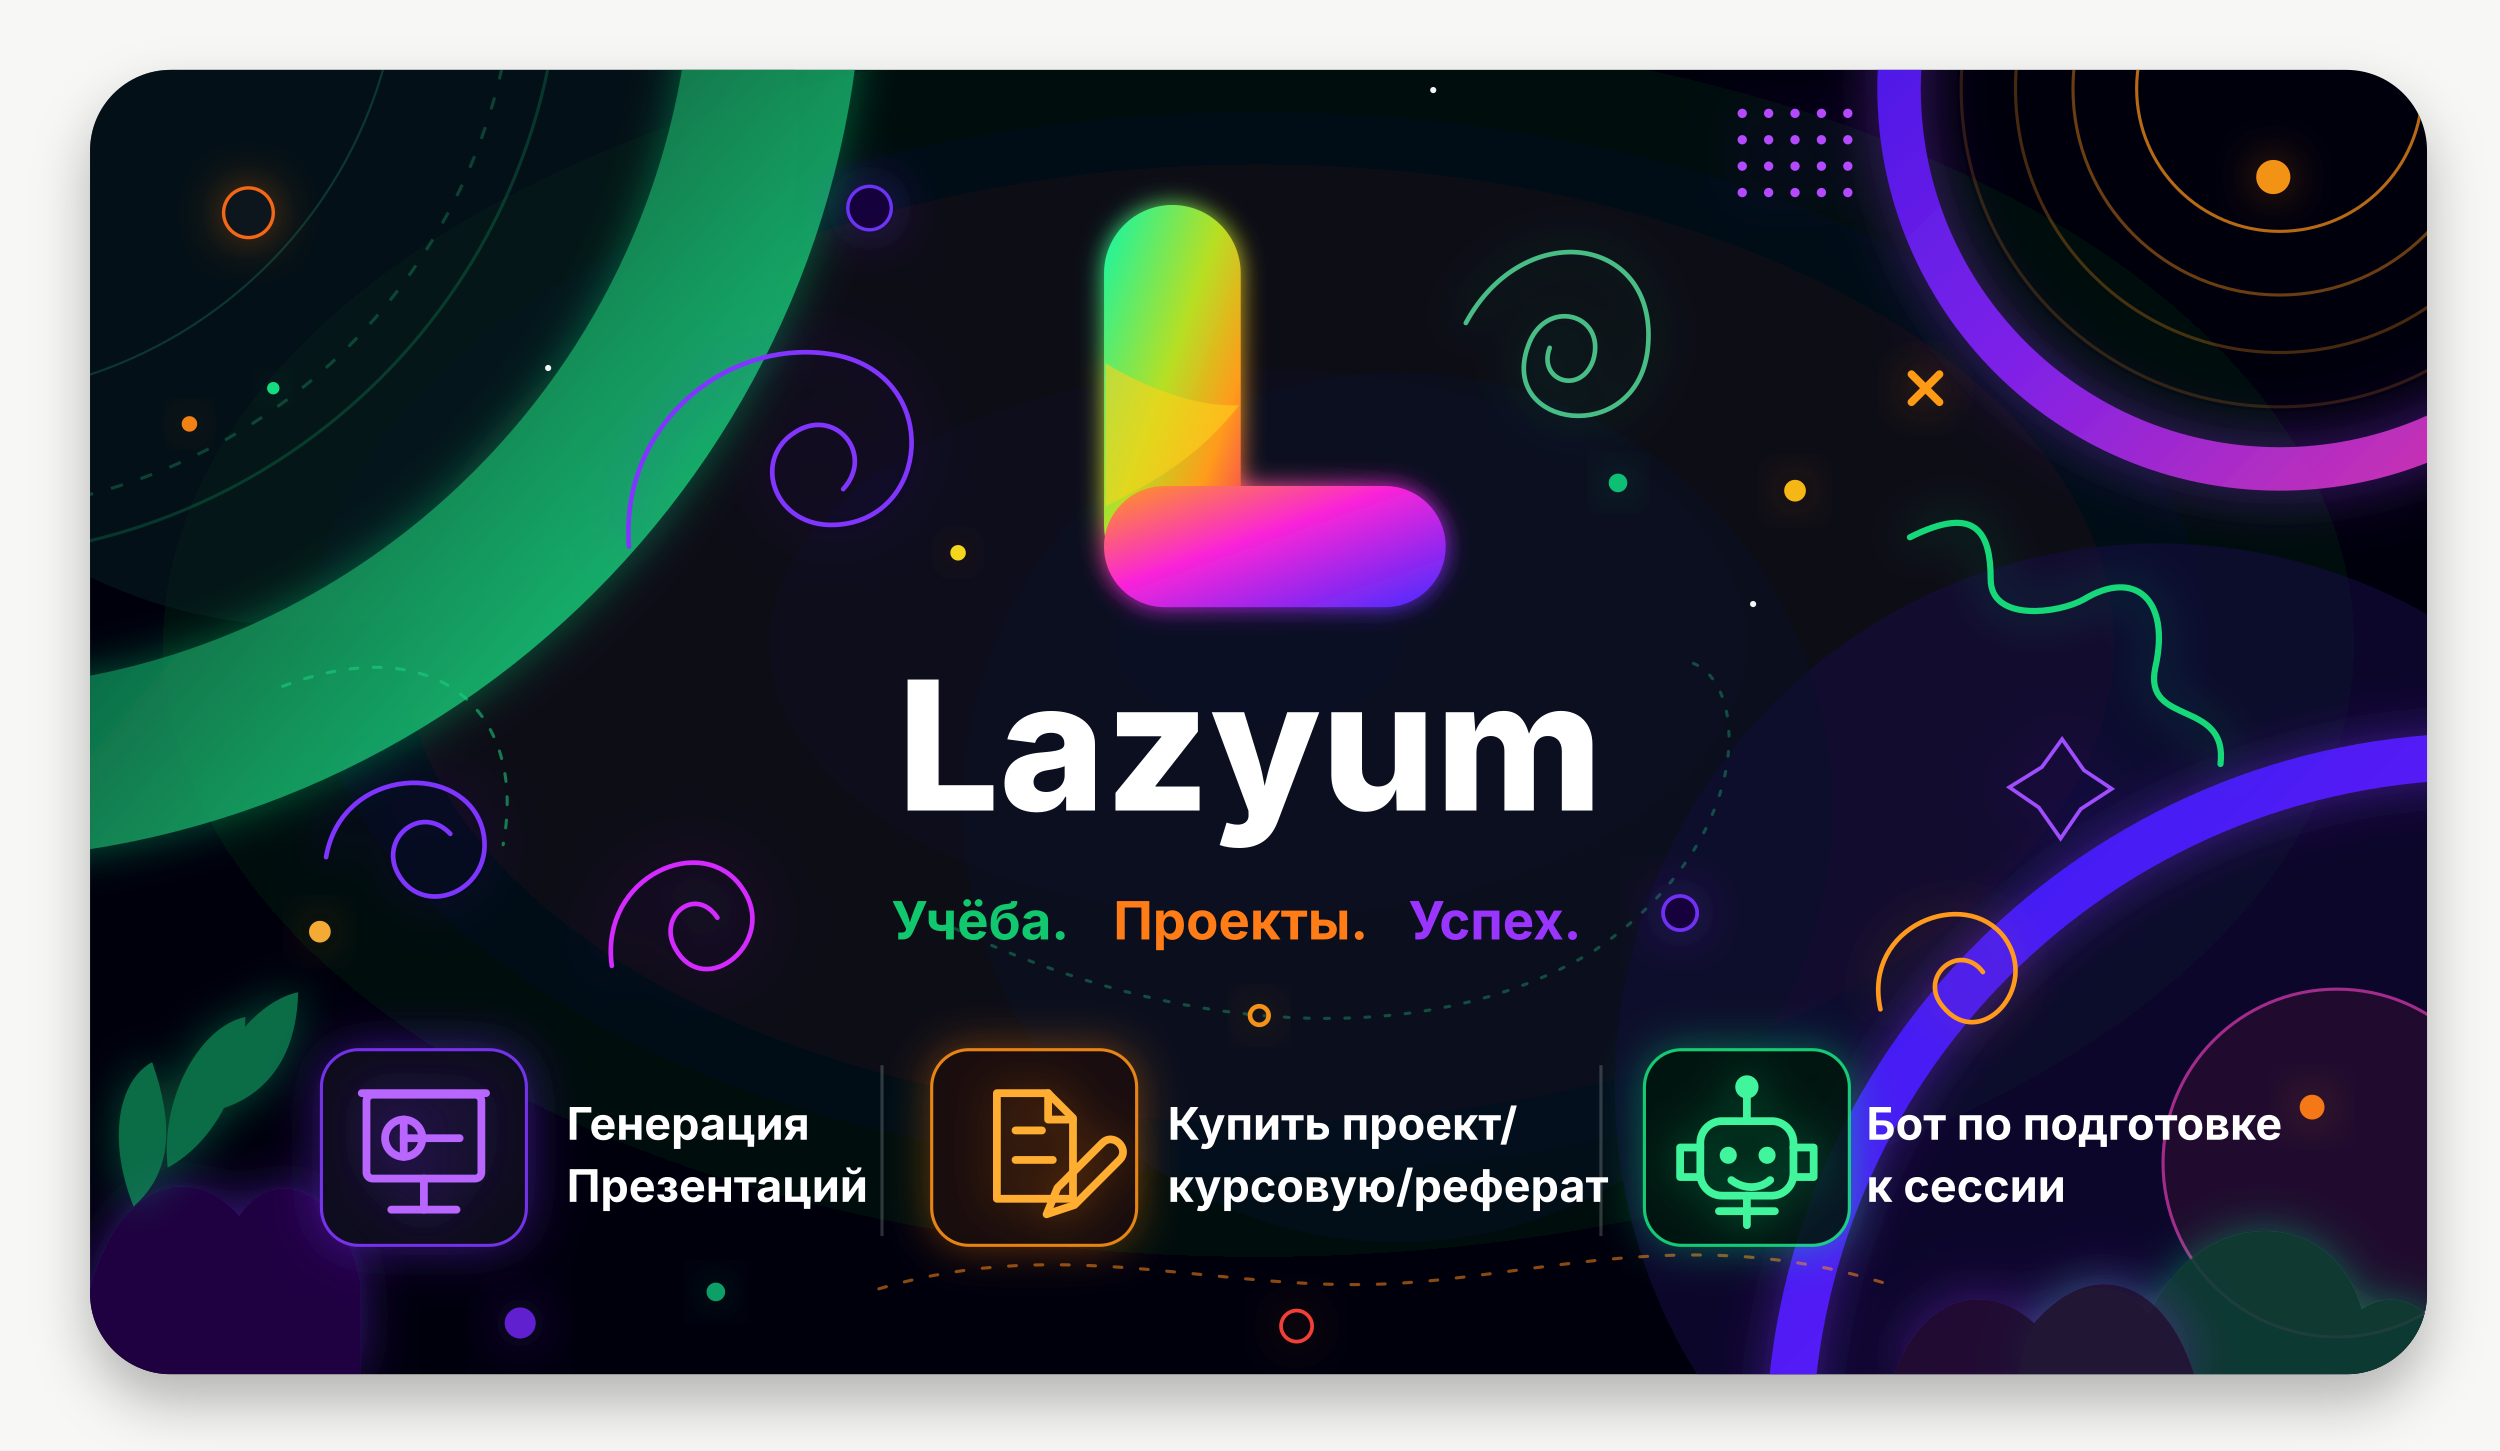
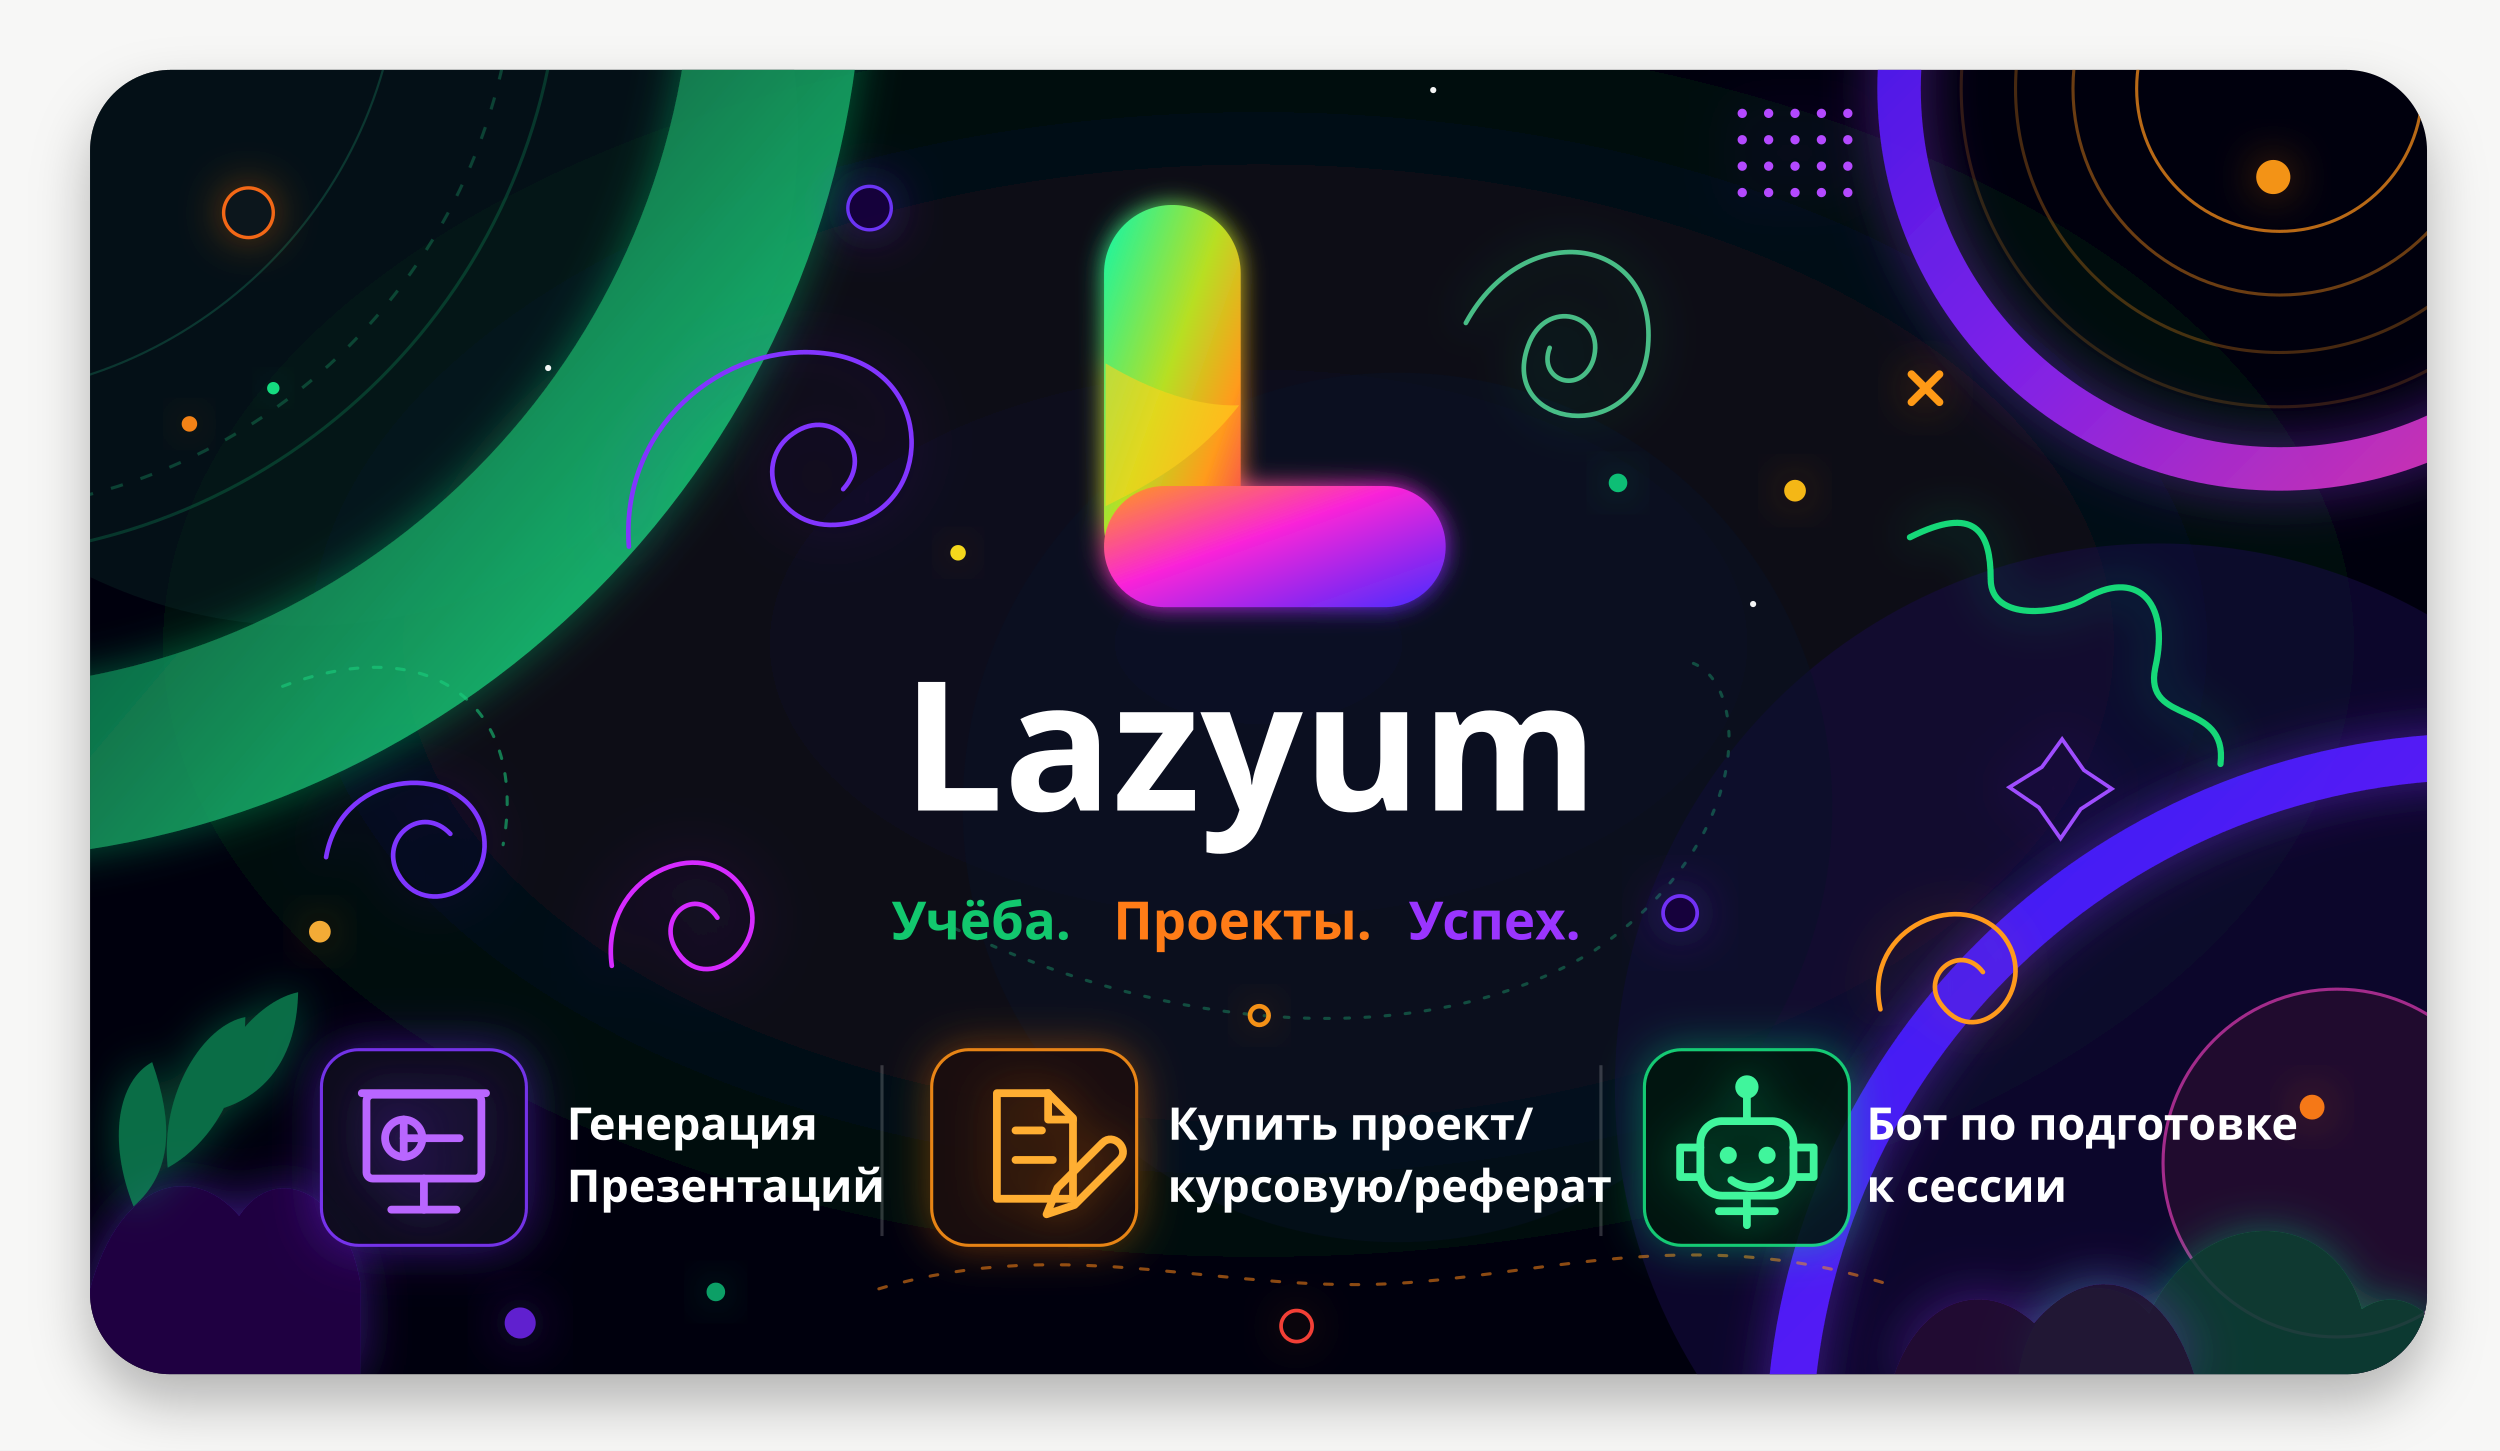
<svg xmlns="http://www.w3.org/2000/svg" width="1610" height="934" viewBox="0 0 1610 934">
  <defs>
    <radialGradient id="bannerBg" cx="50%" cy="44%" r="72%">
      <stop offset="0%" stop-color="#111122" />
      <stop offset="58%" stop-color="#050711" />
      <stop offset="100%" stop-color="#02040b" />
    </radialGradient>
    <linearGradient id="logoVertical" x1="0%" y1="0%" x2="100%" y2="100%">
      <stop offset="0%" stop-color="#0ef7aa" />
      <stop offset="45%" stop-color="#b7df23" />
      <stop offset="72%" stop-color="#ff9b1b" />
      <stop offset="100%" stop-color="#f4246d" />
    </linearGradient>
    <linearGradient id="logoBase" x1="0%" y1="0%" x2="100%" y2="100%">
      <stop offset="0%" stop-color="#ff9a19" />
      <stop offset="43%" stop-color="#fa24d8" />
      <stop offset="100%" stop-color="#472bff" />
    </linearGradient>
    <linearGradient id="greenArc" x1="0%" y1="15%" x2="100%" y2="100%">
      <stop offset="0%" stop-color="#041a1c" />
      <stop offset="56%" stop-color="#063329" />
      <stop offset="100%" stop-color="#20ff93" />
    </linearGradient>
    <linearGradient id="purpleArc" x1="0%" y1="0%" x2="100%" y2="100%">
      <stop offset="0%" stop-color="#2c17ff" />
      <stop offset="50%" stop-color="#8b23ff" />
      <stop offset="100%" stop-color="#ff3fad" />
    </linearGradient>
    <linearGradient id="orangeStroke" x1="0%" y1="0%" x2="100%" y2="100%">
      <stop offset="0%" stop-color="#ffd448" />
      <stop offset="100%" stop-color="#ff6816" />
    </linearGradient>
    <filter id="softShadow" x="-20%" y="-20%" width="140%" height="150%">
      <feDropShadow dx="0" dy="18" stdDeviation="18" flood-color="#000000" flood-opacity="0.28" />
    </filter>
    <filter id="cyanGlow" x="-70%" y="-70%" width="240%" height="240%">
      <feGaussianBlur stdDeviation="8" result="blur" />
      <feMerge>
        <feMergeNode in="blur" />
        <feMergeNode in="SourceGraphic" />
      </feMerge>
    </filter>
    <filter id="neonGreen" x="-120%" y="-120%" width="340%" height="340%">
      <feDropShadow dx="0" dy="0" stdDeviation="4" flood-color="#14f58b" flood-opacity="0.95" />
      <feDropShadow dx="0" dy="0" stdDeviation="14" flood-color="#14f58b" flood-opacity="0.42" />
    </filter>
    <filter id="neonPurple" x="-120%" y="-120%" width="340%" height="340%">
      <feDropShadow dx="0" dy="0" stdDeviation="4" flood-color="#a852ff" flood-opacity="0.95" />
      <feDropShadow dx="0" dy="0" stdDeviation="16" flood-color="#7d30ff" flood-opacity="0.5" />
    </filter>
    <filter id="neonOrange" x="-120%" y="-120%" width="340%" height="340%">
      <feDropShadow dx="0" dy="0" stdDeviation="4" flood-color="#ff9b1a" flood-opacity="0.95" />
      <feDropShadow dx="0" dy="0" stdDeviation="14" flood-color="#ff7a18" flood-opacity="0.45" />
    </filter>
    <filter id="magentaGlow" x="-120%" y="-120%" width="340%" height="340%">
      <feDropShadow dx="0" dy="0" stdDeviation="5" flood-color="#ff2fd0" flood-opacity="0.95" />
      <feDropShadow dx="0" dy="0" stdDeviation="18" flood-color="#9d37ff" flood-opacity="0.5" />
    </filter>
    <style>
-       .title { font-family: Inter, Arial, sans-serif; font-size: 116px; font-weight: 800; letter-spacing: 0; }
-       .tagline { font-family: Inter, Arial, sans-serif; font-size: 34px; font-weight: 700; letter-spacing: 0; }
-       .feature { font-family: Inter, Arial, sans-serif; font-size: 29px; font-weight: 650; letter-spacing: 0; }
+       .title { font-family: Nunito, "Nunito Variable", sans-serif; font-size: 116px; font-weight: 800; letter-spacing: 0; }
+       .tagline { font-family: Nunito, "Nunito Variable", sans-serif; font-size: 34px; font-weight: 700; letter-spacing: 0; }
+       .feature { font-family: Nunito, "Nunito Variable", sans-serif; font-size: 29px; font-weight: 650; letter-spacing: 0; }
      .thin { fill: none; stroke-linecap: round; stroke-linejoin: round; }
      .dot { opacity: 0.95; }
    </style>
  </defs>
  <g id="page">
    <rect id="page-background" width="1610" height="934" fill="#f7f7f6" />
  </g>
  <g id="banner-card" filter="url(#softShadow)">
    <rect id="rounded-dark-banner" x="58" y="45" width="1505" height="840" rx="52" fill="url(#bannerBg)" />
  </g>
  <clipPath id="bannerClip">
    <rect x="58" y="45" width="1505" height="840" rx="52" />
  </clipPath>
  <g id="editable-banner-content" clip-path="url(#bannerClip)">
    <g id="background-glows">
      <circle id="green-haze-left" cx="196" cy="85" r="318" fill="#071f20" opacity="0.52" />
      <circle id="violet-haze-right" cx="1390" cy="700" r="350" fill="#160a42" opacity="0.56" />
      <circle id="blue-haze-center" cx="900" cy="520" r="280" fill="#061025" opacity="0.42" />
    </g>
    <g id="large-planet-arcs">
      <circle id="top-left-green-planet" cx="-34" cy="-36" r="535" fill="none" stroke="url(#greenArc)" stroke-width="110" opacity="0.85" filter="url(#neonGreen)" />
      <circle id="top-left-inner-ring-1" cx="-34" cy="-36" r="395" fill="none" stroke="#13c477" stroke-width="2" opacity="0.22" />
      <circle id="top-left-inner-ring-2" cx="-34" cy="-36" r="292" fill="none" stroke="#2ee7a3" stroke-width="1.4" opacity="0.18" />
      <circle id="top-left-dashed-ring" cx="-34" cy="-36" r="366" fill="none" stroke="#22d98b" stroke-width="2" stroke-dasharray="8 12" opacity="0.25" />
      <circle id="top-right-purple-planet" cx="1468" cy="57" r="245" fill="none" stroke="url(#purpleArc)" stroke-width="28" opacity="0.9" filter="url(#magentaGlow)" />
      <circle id="top-right-orange-ring-1" cx="1468" cy="57" r="92" fill="none" stroke="#ff9219" stroke-width="2" opacity="0.72" />
      <circle id="top-right-orange-ring-2" cx="1468" cy="57" r="133" fill="none" stroke="#ff9219" stroke-width="2" opacity="0.42" />
      <circle id="top-right-orange-ring-3" cx="1468" cy="57" r="170" fill="none" stroke="#ff9219" stroke-width="2" opacity="0.28" />
      <circle id="top-right-orange-ring-4" cx="1468" cy="57" r="205" fill="none" stroke="#ff9219" stroke-width="2" opacity="0.18" />
      <circle id="bottom-right-violet-arc" cx="1600" cy="935" r="448" fill="none" stroke="url(#purpleArc)" stroke-width="30" opacity="0.95" filter="url(#neonPurple)" />
      <circle id="bottom-right-planet-fill" cx="1505" cy="749" r="112" fill="#250d30" stroke="#cd36a6" stroke-width="2" opacity="0.78" />
    </g>
    <g id="bottom-clouds-and-leaves">
      <path id="left-purple-clouds" d="M58 830 C78 758 125 749 154 783 C178 747 222 768 232 826 L232 885 L58 885 Z" fill="#230246" opacity="0.9" filter="url(#neonPurple)" />
      <path id="left-green-leaves" d="M108 752 C103 704 131 660 158 655 C157 704 135 737 108 752 Z M86 777 C69 734 76 696 98 684 C112 724 111 755 86 777 Z M129 717 C141 673 168 644 192 639 C191 686 166 712 129 717 Z" fill="#0f935a" opacity="0.74" filter="url(#neonGreen)" />
      <path id="right-green-clouds" d="M1300 885 C1309 823 1362 818 1384 846 C1418 775 1502 776 1521 843 C1544 828 1565 842 1584 872 L1584 885 Z" fill="#073f32" opacity="0.88" filter="url(#neonGreen)" />
      <path id="right-purple-cloud" d="M1220 885 C1237 836 1278 823 1310 852 C1347 808 1394 824 1413 885 Z" fill="#260736" opacity="0.78" filter="url(#magentaGlow)" />
    </g>
    <g id="decorative-spirals-and-lines">
      <path id="left-main-purple-spiral" class="thin" d="M405 352 C399 270 473 215 540 229 C607 244 599 335 538 338 C499 340 484 297 511 279 C537 261 564 292 543 315" stroke="#8234ff" stroke-width="3" filter="url(#neonPurple)" />
      <path id="left-bottom-purple-spiral" class="thin" d="M210 552 C220 493 300 490 311 535 C320 574 270 594 255 560 C246 538 272 518 290 537" stroke="#7f34ff" stroke-width="3" filter="url(#neonPurple)" />
      <path id="lower-magenta-spiral" class="thin" d="M394 622 C386 564 453 535 478 572 C502 606 454 645 435 611 C423 590 448 570 462 591" stroke="#d52bff" stroke-width="3" filter="url(#magentaGlow)" />
      <path id="upper-small-green-spiral" class="thin" d="M944 208 C982 138 1070 152 1061 226 C1053 288 965 276 984 223 C995 191 1035 202 1026 232 C1018 255 990 245 998 224" stroke="#55e49f" stroke-width="3" opacity="0.82" filter="url(#neonGreen)" />
      <path id="bottom-orange-spiral" class="thin" d="M1211 650 C1199 596 1266 570 1291 604 C1314 636 1275 678 1251 648 C1235 629 1262 606 1277 626" stroke="#ff9a1b" stroke-width="3" filter="url(#neonOrange)" />
      <path id="right-green-wave" class="thin" d="M1230 346 C1272 325 1282 342 1282 373 C1282 401 1326 395 1342 386 C1375 366 1398 386 1388 430 C1380 468 1435 450 1430 492" stroke="#12d878" stroke-width="4" filter="url(#neonGreen)" />
      <path id="center-dotted-route" class="thin" d="M615 598 C751 664 916 680 1027 612 C1130 542 1127 441 1090 427" stroke="#1fd48b" stroke-width="2" stroke-dasharray="3 10" opacity="0.32" />
      <path id="bottom-dotted-route" class="thin" d="M566 830 C690 793 790 835 907 826 C1002 819 1099 788 1222 829" stroke="#ff8716" stroke-width="2" stroke-dasharray="5 12" opacity="0.55" />
      <path id="left-dotted-loop" class="thin" d="M182 442 C282 404 340 459 324 544" stroke="#1ad47f" stroke-width="2" stroke-dasharray="5 10" opacity="0.55" />
    </g>
    <g id="small-neon-symbols">
      <path id="orange-cross" d="M1231 241 L1249 259 M1249 241 L1231 259" stroke="#ff9a18" stroke-width="5" stroke-linecap="round" filter="url(#neonOrange)" />
      <path id="purple-star" d="M1328 476 L1342 496 L1360 508 L1340 521 L1327 540 L1313 520 L1294 507 L1315 494 Z" fill="none" stroke="#9f4dff" stroke-width="2.4" filter="url(#neonPurple)" />
      <g id="purple-dot-grid" fill="#b448ff" filter="url(#neonPurple)">
        <circle cx="1122" cy="73" r="3" />
        <circle cx="1139" cy="73" r="3" />
        <circle cx="1156" cy="73" r="3" />
        <circle cx="1173" cy="73" r="3" />
        <circle cx="1190" cy="73" r="3" />
        <circle cx="1122" cy="90" r="3" />
        <circle cx="1139" cy="90" r="3" />
        <circle cx="1156" cy="90" r="3" />
        <circle cx="1173" cy="90" r="3" />
        <circle cx="1190" cy="90" r="3" />
        <circle cx="1122" cy="107" r="3" />
        <circle cx="1139" cy="107" r="3" />
        <circle cx="1156" cy="107" r="3" />
        <circle cx="1173" cy="107" r="3" />
        <circle cx="1190" cy="107" r="3" />
        <circle cx="1122" cy="124" r="3" />
        <circle cx="1139" cy="124" r="3" />
        <circle cx="1156" cy="124" r="3" />
        <circle cx="1173" cy="124" r="3" />
        <circle cx="1190" cy="124" r="3" />
      </g>
    </g>
    <g id="floating-dots">
      <circle id="dot-orange-top-left" class="dot" cx="160" cy="137" r="16" fill="#11131a" stroke="#ff6c19" stroke-width="2.2" filter="url(#neonOrange)" />
      <circle id="dot-purple-top" class="dot" cx="560" cy="134" r="14" fill="#13023d" stroke="#6f35ff" stroke-width="2.2" filter="url(#neonPurple)" />
      <circle id="dot-orange-top-right" class="dot" cx="1464" cy="114" r="11" fill="#ff9a19" filter="url(#neonOrange)" />
      <circle id="dot-green-mid" class="dot" cx="1042" cy="311" r="6" fill="#0ec679" filter="url(#neonGreen)" />
      <circle id="dot-yellow-mid" class="dot" cx="1156" cy="316" r="7" fill="#ffbf19" filter="url(#neonOrange)" />
      <circle id="dot-yellow-left" class="dot" cx="617" cy="356" r="5" fill="#ffe11c" filter="url(#neonOrange)" />
      <circle id="dot-purple-right" class="dot" cx="1082" cy="588" r="11" fill="#16013d" stroke="#7632ff" stroke-width="2.4" filter="url(#neonPurple)" />
      <circle id="dot-orange-lower" class="dot" cx="811" cy="654" r="6" fill="none" stroke="#ff9719" stroke-width="3" filter="url(#neonOrange)" />
      <circle id="dot-red-bottom" class="dot" cx="835" cy="854" r="10" fill="none" stroke="#ff4337" stroke-width="2.4" filter="url(#neonOrange)" />
      <circle id="dot-green-bottom-left" class="dot" cx="461" cy="832" r="6" fill="#0ba76b" filter="url(#neonGreen)" />
      <circle id="dot-purple-bottom-left" class="dot" cx="335" cy="852" r="10" fill="#6520d8" filter="url(#neonPurple)" />
      <circle id="dot-orange-right" class="dot" cx="1489" cy="713" r="8" fill="#ff7d13" filter="url(#neonOrange)" />
      <circle id="dot-white-1" class="dot" cx="353" cy="237" r="2" fill="#ffffff" opacity="0.75" />
      <circle id="dot-white-2" class="dot" cx="923" cy="58" r="2" fill="#ffffff" opacity="0.55" />
      <circle id="dot-white-3" class="dot" cx="1129" cy="389" r="2" fill="#ffffff" opacity="0.55" />
      <circle id="dot-green-small-left" class="dot" cx="176" cy="250" r="4" fill="#16e685" filter="url(#neonGreen)" />
      <circle id="dot-orange-small-left" class="dot" cx="122" cy="273" r="5" fill="#ff8718" filter="url(#neonOrange)" />
      <circle id="dot-orange-small-left-2" class="dot" cx="206" cy="600" r="7" fill="#ffb237" filter="url(#neonOrange)" />
    </g>
    <g id="lazyum-logo" filter="url(#cyanGlow)">
      <rect id="logo-vertical-pill" x="711" y="132" width="88" height="250" rx="44" fill="url(#logoVertical)" />
      <rect id="logo-horizontal-base" x="711" y="313" width="220" height="78" rx="39" fill="url(#logoBase)" />
      <path id="logo-inner-highlight" d="M798 261 C772 294 744 310 712 326 L712 234 C742 252 772 262 798 261 Z" fill="#ffd21c" opacity="0.58" />
    </g>
    <g id="central-text">
      <text id="lazyum-title" class="title" x="805" y="522" text-anchor="middle" fill="#ffffff">Lazyum</text>
      <g id="tagline-words">
        <text id="tagline-study" class="tagline" x="574" y="605" fill="#12c86e">Учёба.</text>
        <text id="tagline-projects" class="tagline" x="717" y="605" fill="#ff7c17">Проекты.</text>
        <text id="tagline-success" class="tagline" x="907" y="605" fill="#9a35ff">Успех.</text>
      </g>
    </g>
    <g id="feature-row">
      <line id="separator-left" x1="568" y1="686" x2="568" y2="796" stroke="#ffffff" stroke-width="2" opacity="0.18" />
      <line id="separator-right" x1="1031" y1="686" x2="1031" y2="796" stroke="#ffffff" stroke-width="2" opacity="0.18" />
      <g id="feature-presentations">
        <rect id="presentation-icon-box" x="207" y="676" width="132" height="126" rx="24" fill="#10071f" stroke="#8037ff" stroke-width="2" opacity="0.9" filter="url(#neonPurple)" />
        <g id="presentation-board-icon" stroke="#b966ff" stroke-width="5" stroke-linecap="round" stroke-linejoin="round" fill="none" filter="url(#neonPurple)">
          <rect x="236" y="705" width="74" height="54" rx="4" />
          <line x1="233" y1="704" x2="313" y2="704" />
          <line x1="273" y1="759" x2="273" y2="779" />
          <line x1="252" y1="779" x2="294" y2="779" />
          <circle cx="260" cy="733" r="12" />
          <line x1="260" y1="721" x2="260" y2="745" />
          <line x1="260" y1="733" x2="296" y2="733" />
        </g>
        <text id="presentation-label" class="feature" x="365" y="734" fill="#ffffff">
          <tspan x="365" dy="0">Генерация</tspan>
          <tspan x="365" dy="40">Презентаций</tspan>
        </text>
      </g>
      <g id="feature-projects">
        <rect id="project-icon-box" x="600" y="676" width="132" height="126" rx="24" fill="#1b0f08" stroke="#ff9118" stroke-width="2" opacity="0.9" filter="url(#neonOrange)" />
        <g id="document-pencil-icon" stroke="#ffae30" stroke-width="5" stroke-linecap="round" stroke-linejoin="round" fill="none" filter="url(#neonOrange)">
          <path d="M642 704 H675 L691 720 V772 H642 Z" />
          <path d="M675 704 V721 H691" />
          <line x1="654" y1="728" x2="671" y2="728" />
          <line x1="654" y1="747" x2="678" y2="747" />
          <path d="M681 765 L710 736 C717 729 728 740 721 747 L692 776 L674 782 Z" />
        </g>
        <text id="project-label" class="feature" x="752" y="734" fill="#ffffff">
          <tspan x="752" dy="0">Купить проект/</tspan>
          <tspan x="752" dy="40">курсовую/реферат</tspan>
        </text>
      </g>
      <g id="feature-session-bot">
        <rect id="bot-icon-box" x="1059" y="676" width="132" height="126" rx="24" fill="#051910" stroke="#16df7c" stroke-width="2" opacity="0.9" filter="url(#neonGreen)" />
        <g id="robot-icon" stroke="#40f59c" stroke-width="5" stroke-linecap="round" stroke-linejoin="round" fill="none" filter="url(#neonGreen)">
          <rect x="1095" y="722" width="60" height="48" rx="14" />
          <line x1="1125" y1="722" x2="1125" y2="704" />
          <circle cx="1125" cy="700" r="5" fill="#40f59c" />
          <path d="M1095 739 H1082 V758 H1095" />
          <path d="M1155 739 H1168 V758 H1155" />
          <circle cx="1113" cy="744" r="3" fill="#40f59c" />
          <circle cx="1138" cy="744" r="3" fill="#40f59c" />
          <path d="M1115 760 C1123 766 1133 766 1140 760" />
          <line x1="1107" y1="780" x2="1143" y2="780" />
          <line x1="1125" y1="770" x2="1125" y2="789" />
        </g>
        <text id="bot-label" class="feature" x="1202" y="734" fill="#ffffff">
          <tspan x="1202" dy="0">Бот по подготовке</tspan>
          <tspan x="1202" dy="40">к сессии</tspan>
        </text>
      </g>
    </g>
  </g>
</svg>
